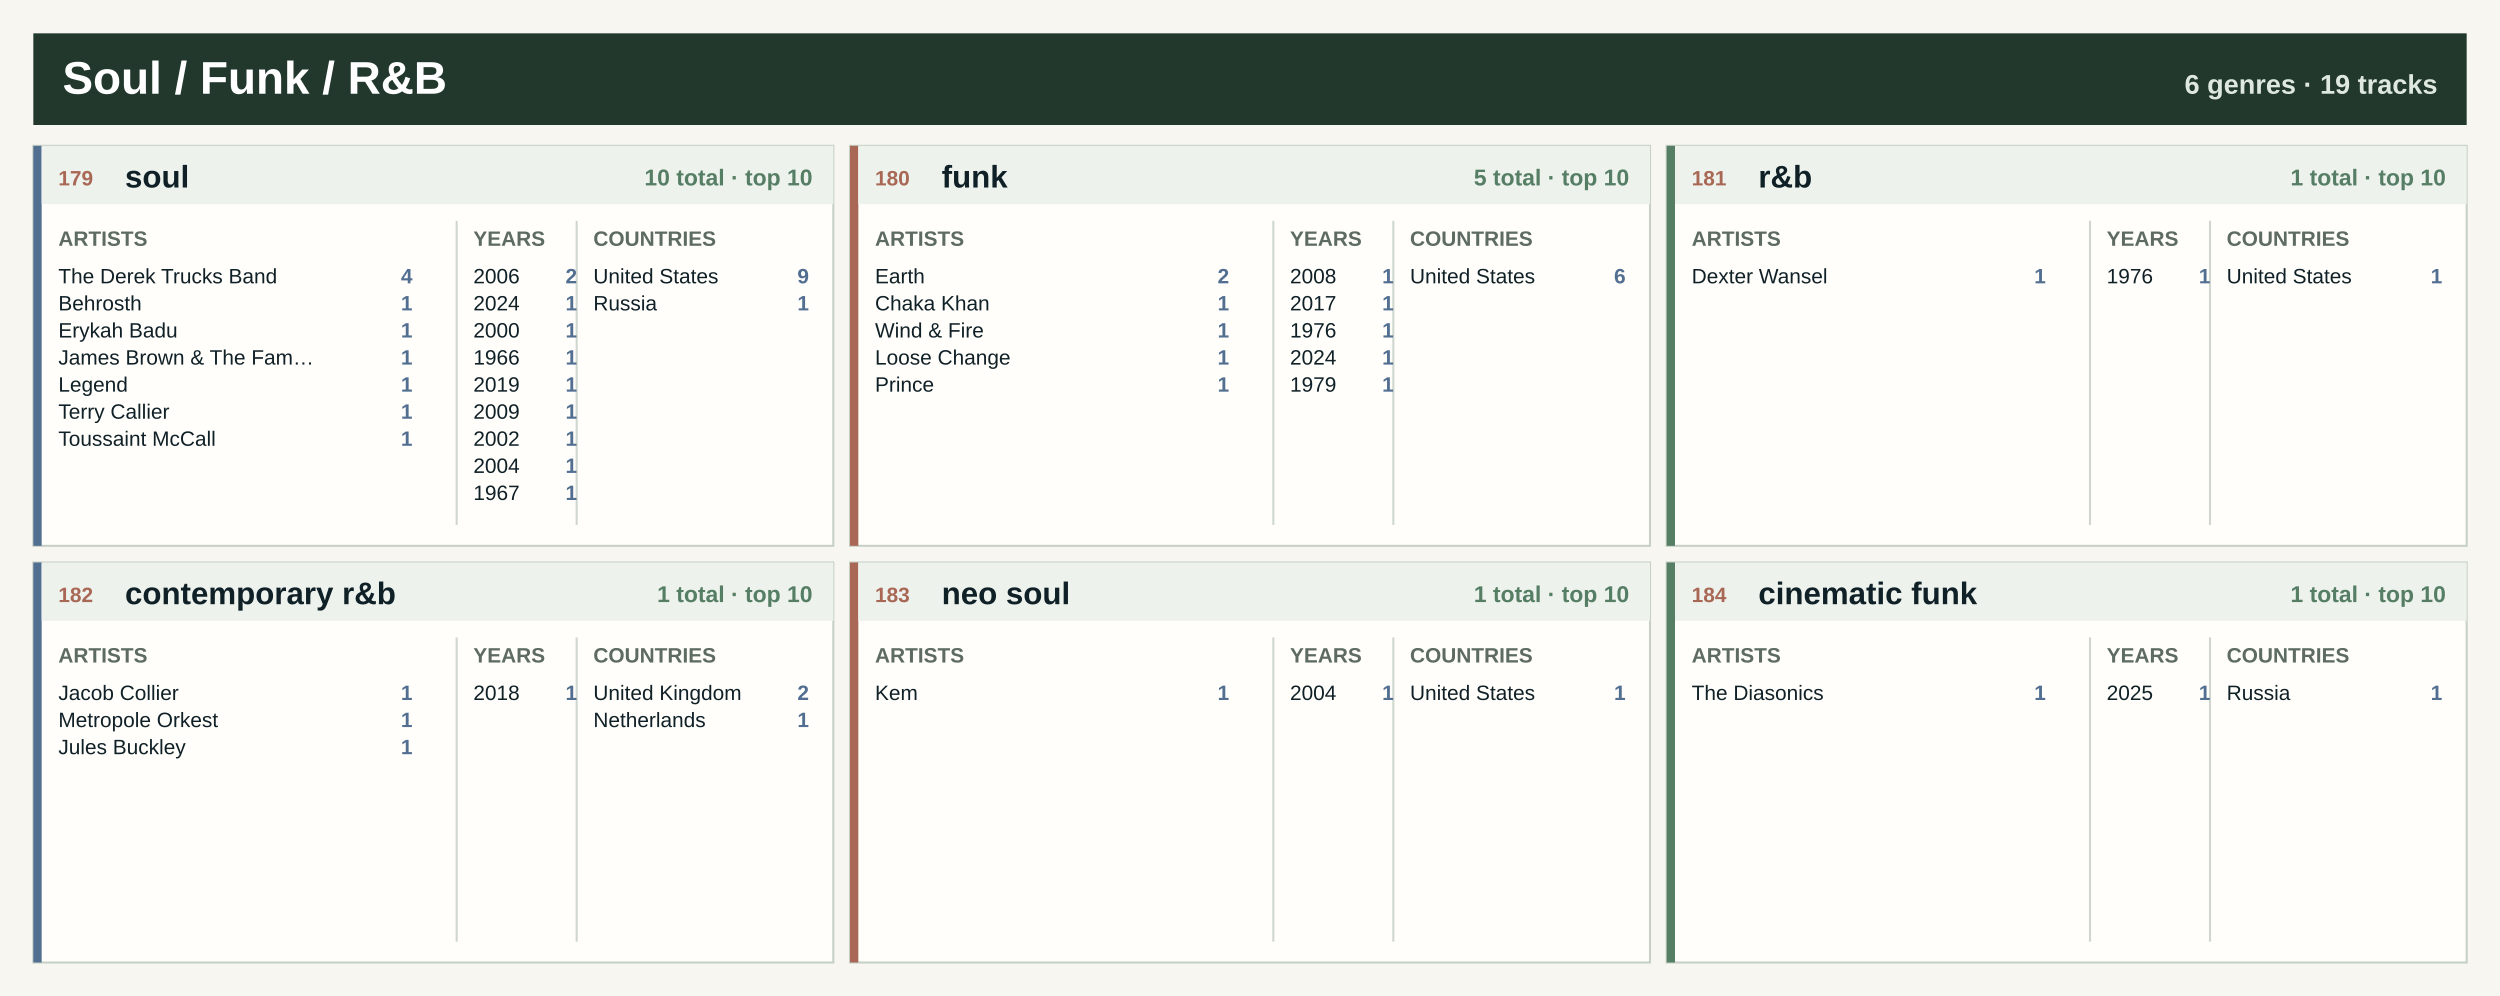
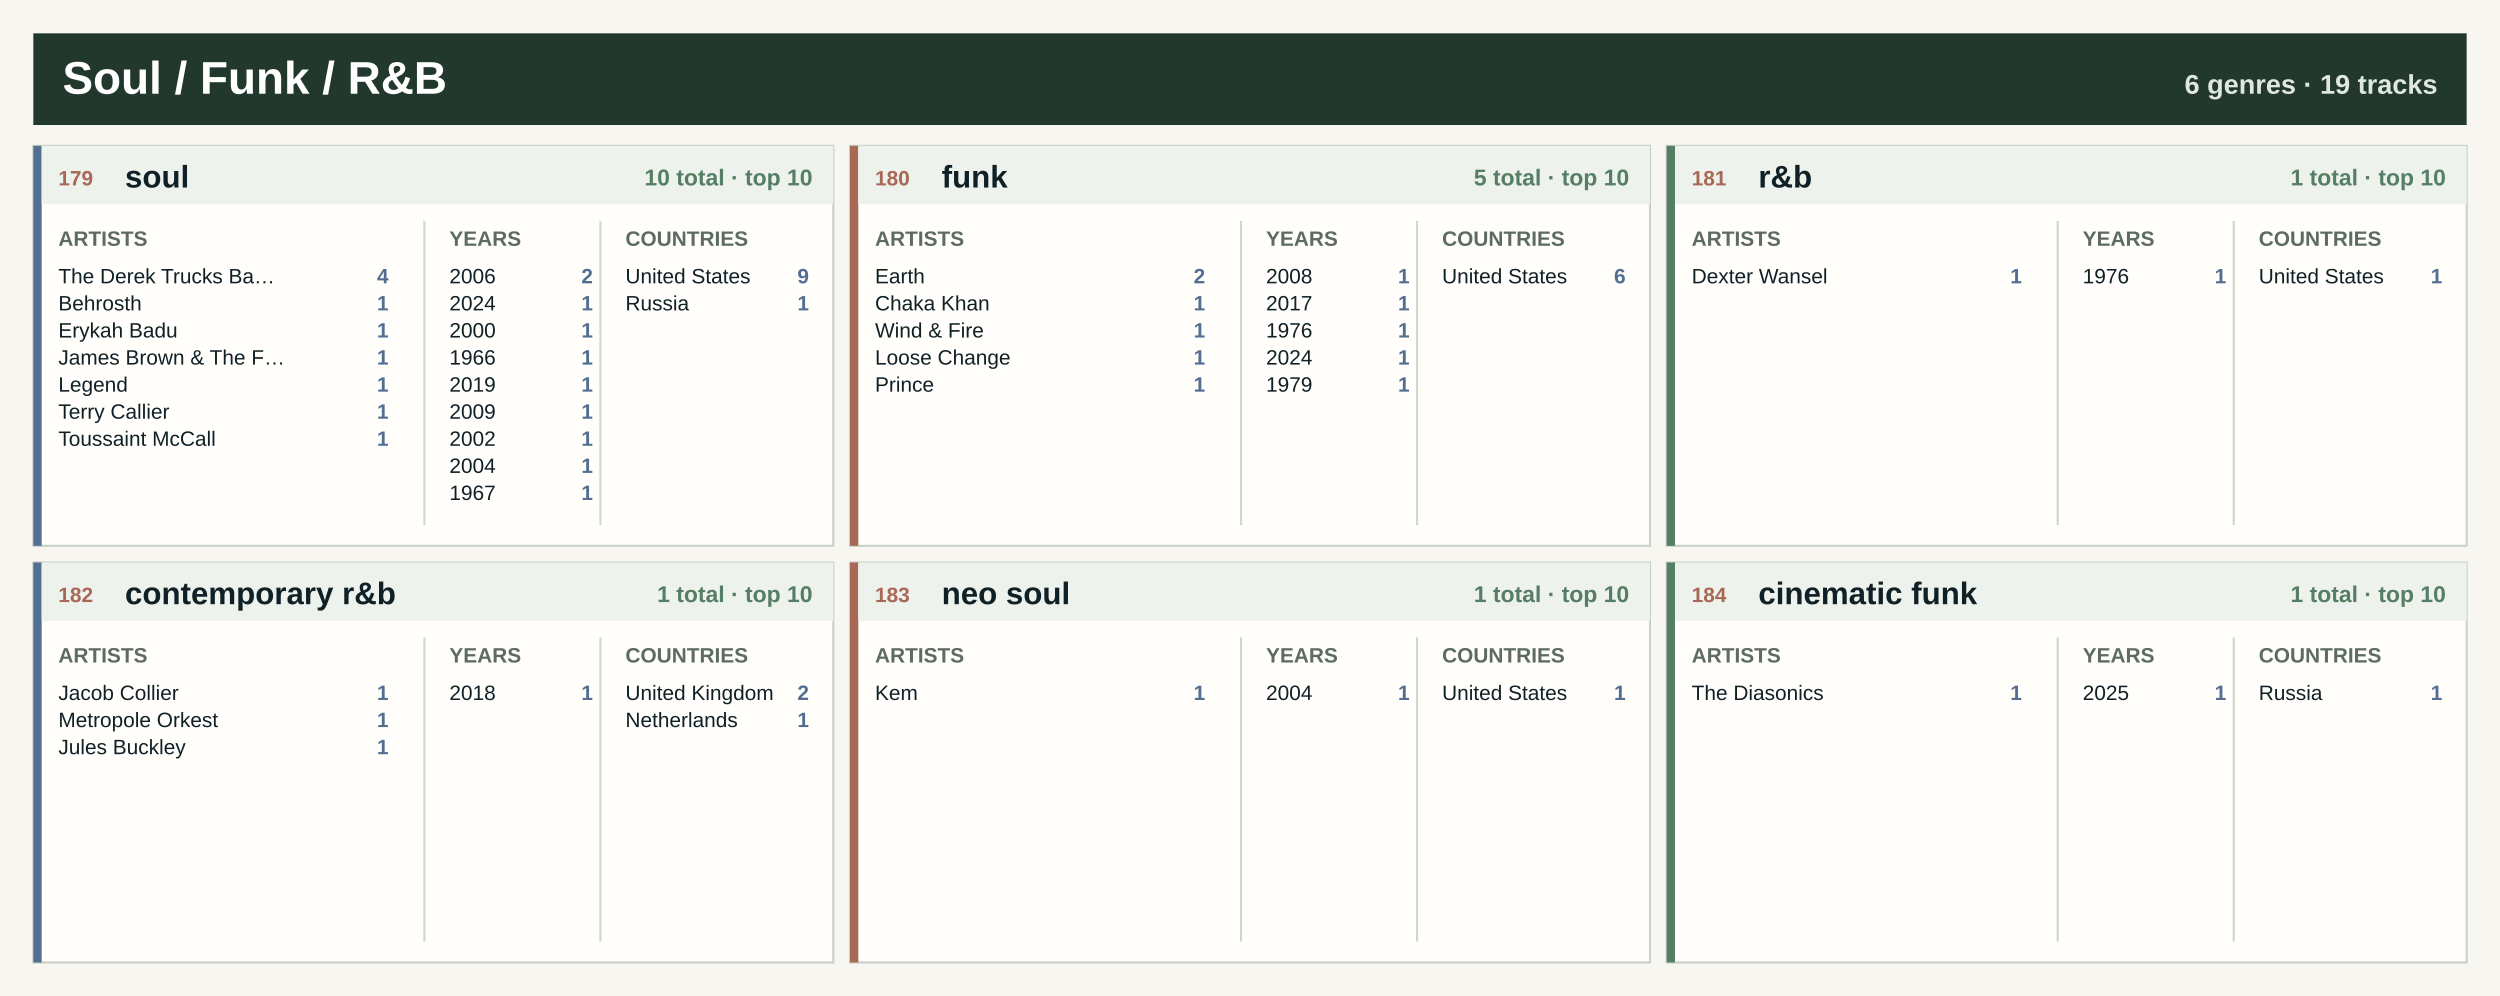
<svg xmlns="http://www.w3.org/2000/svg" width="1200" height="478" viewBox="0 0 1200 478" role="img" aria-label="Soul / Funk / R&amp;B genre atlas">
  <rect width="1200" height="478" fill="#f7f6f0" />
  <rect x="16" y="16" width="1168" height="44" fill="#22382d" />
  <text x="30.0" y="45.0" font-family="Segoe UI, Arial, sans-serif" font-size="22" font-weight="800" fill="#ffffff" text-anchor="start">Soul / Funk / R&amp;B</text>
  <text x="1170.0" y="45.0" font-family="Segoe UI, Arial, sans-serif" font-size="13" font-weight="800" fill="#dfe8df" text-anchor="end">6 genres · 19 tracks</text>
  <rect x="16.0" y="70.0" width="384.0" height="192" fill="#fffefa" stroke="#c7d0c7" />
  <rect x="16.0" y="70.0" width="4" height="192" fill="#526f92" />
  <rect x="20.0" y="70.0" width="380.0" height="28" fill="#edf2ed" />
  <text x="28.0" y="89.0" font-family="Segoe UI, Arial, sans-serif" font-size="10" font-weight="800" fill="#a96855" text-anchor="start">179</text>
  <text x="60.0" y="90.0" font-family="Segoe UI, Arial, sans-serif" font-size="15" font-weight="800" fill="#102027" text-anchor="start">soul</text>
  <text x="390.0" y="89.0" font-family="Segoe UI, Arial, sans-serif" font-size="11" font-weight="800" fill="#557e64" text-anchor="end">10 total · top 10</text>
  <text x="28.0" y="118.0" font-family="Segoe UI, Arial, sans-serif" font-size="10" font-weight="800" fill="#5d6b62" text-anchor="start">ARTISTS</text>
-   <text x="227.2" y="118.0" font-family="Segoe UI, Arial, sans-serif" font-size="10" font-weight="800" fill="#5d6b62" text-anchor="start">YEARS</text>
-   <text x="284.8" y="118.0" font-family="Segoe UI, Arial, sans-serif" font-size="10" font-weight="800" fill="#5d6b62" text-anchor="start">COUNTRIES</text>
-   <line x1="219.2" y1="106" x2="219.2" y2="252" stroke="#cfd6ce" />
-   <line x1="276.8" y1="106" x2="276.8" y2="252" stroke="#cfd6ce" />
-   <text x="28.0" y="136.0" font-family="Segoe UI, Arial, sans-serif" font-size="10" font-weight="400" fill="#102027" text-anchor="start">The Derek Trucks Band</text>
-   <text x="198.0" y="136.0" font-family="Segoe UI, Arial, sans-serif" font-size="10" font-weight="800" fill="#526f92" text-anchor="end">4</text>
+   <text x="215.7" y="118.0" font-family="Segoe UI, Arial, sans-serif" font-size="10" font-weight="800" fill="#5d6b62" text-anchor="start">YEARS</text>
+   <text x="300.2" y="118.0" font-family="Segoe UI, Arial, sans-serif" font-size="10" font-weight="800" fill="#5d6b62" text-anchor="start">COUNTRIES</text>
+   <line x1="203.7" y1="106" x2="203.7" y2="252" stroke="#cfd6ce" />
+   <line x1="288.2" y1="106" x2="288.2" y2="252" stroke="#cfd6ce" />
+   <text x="28.0" y="136.0" font-family="Segoe UI, Arial, sans-serif" font-size="10" font-weight="400" fill="#102027" text-anchor="start">The Derek Trucks Ba…</text>
+   <text x="186.5" y="136.0" font-family="Segoe UI, Arial, sans-serif" font-size="10" font-weight="800" fill="#526f92" text-anchor="end">4</text>
  <text x="28.0" y="149.0" font-family="Segoe UI, Arial, sans-serif" font-size="10" font-weight="400" fill="#102027" text-anchor="start">Behrosth</text>
-   <text x="198.0" y="149.0" font-family="Segoe UI, Arial, sans-serif" font-size="10" font-weight="800" fill="#526f92" text-anchor="end">1</text>
+   <text x="186.5" y="149.0" font-family="Segoe UI, Arial, sans-serif" font-size="10" font-weight="800" fill="#526f92" text-anchor="end">1</text>
  <text x="28.0" y="162.0" font-family="Segoe UI, Arial, sans-serif" font-size="10" font-weight="400" fill="#102027" text-anchor="start">Erykah Badu</text>
-   <text x="198.0" y="162.0" font-family="Segoe UI, Arial, sans-serif" font-size="10" font-weight="800" fill="#526f92" text-anchor="end">1</text>
-   <text x="28.0" y="175.0" font-family="Segoe UI, Arial, sans-serif" font-size="10" font-weight="400" fill="#102027" text-anchor="start">James Brown &amp; The Fam…</text>
-   <text x="198.0" y="175.0" font-family="Segoe UI, Arial, sans-serif" font-size="10" font-weight="800" fill="#526f92" text-anchor="end">1</text>
+   <text x="186.5" y="162.0" font-family="Segoe UI, Arial, sans-serif" font-size="10" font-weight="800" fill="#526f92" text-anchor="end">1</text>
+   <text x="28.0" y="175.0" font-family="Segoe UI, Arial, sans-serif" font-size="10" font-weight="400" fill="#102027" text-anchor="start">James Brown &amp; The F…</text>
+   <text x="186.5" y="175.0" font-family="Segoe UI, Arial, sans-serif" font-size="10" font-weight="800" fill="#526f92" text-anchor="end">1</text>
  <text x="28.0" y="188.0" font-family="Segoe UI, Arial, sans-serif" font-size="10" font-weight="400" fill="#102027" text-anchor="start">Legend</text>
-   <text x="198.0" y="188.0" font-family="Segoe UI, Arial, sans-serif" font-size="10" font-weight="800" fill="#526f92" text-anchor="end">1</text>
+   <text x="186.5" y="188.0" font-family="Segoe UI, Arial, sans-serif" font-size="10" font-weight="800" fill="#526f92" text-anchor="end">1</text>
  <text x="28.0" y="201.0" font-family="Segoe UI, Arial, sans-serif" font-size="10" font-weight="400" fill="#102027" text-anchor="start">Terry Callier</text>
-   <text x="198.0" y="201.0" font-family="Segoe UI, Arial, sans-serif" font-size="10" font-weight="800" fill="#526f92" text-anchor="end">1</text>
+   <text x="186.5" y="201.0" font-family="Segoe UI, Arial, sans-serif" font-size="10" font-weight="800" fill="#526f92" text-anchor="end">1</text>
  <text x="28.0" y="214.0" font-family="Segoe UI, Arial, sans-serif" font-size="10" font-weight="400" fill="#102027" text-anchor="start">Toussaint McCall</text>
-   <text x="198.0" y="214.0" font-family="Segoe UI, Arial, sans-serif" font-size="10" font-weight="800" fill="#526f92" text-anchor="end">1</text>
-   <text x="227.2" y="136.0" font-family="Segoe UI, Arial, sans-serif" font-size="10" font-weight="400" fill="#102027" text-anchor="start">2006</text>
-   <text x="277.0" y="136.0" font-family="Segoe UI, Arial, sans-serif" font-size="10" font-weight="800" fill="#526f92" text-anchor="end">2</text>
-   <text x="227.2" y="149.0" font-family="Segoe UI, Arial, sans-serif" font-size="10" font-weight="400" fill="#102027" text-anchor="start">2024</text>
-   <text x="277.0" y="149.0" font-family="Segoe UI, Arial, sans-serif" font-size="10" font-weight="800" fill="#526f92" text-anchor="end">1</text>
-   <text x="227.2" y="162.0" font-family="Segoe UI, Arial, sans-serif" font-size="10" font-weight="400" fill="#102027" text-anchor="start">2000</text>
-   <text x="277.0" y="162.0" font-family="Segoe UI, Arial, sans-serif" font-size="10" font-weight="800" fill="#526f92" text-anchor="end">1</text>
-   <text x="227.2" y="175.0" font-family="Segoe UI, Arial, sans-serif" font-size="10" font-weight="400" fill="#102027" text-anchor="start">1966</text>
-   <text x="277.0" y="175.0" font-family="Segoe UI, Arial, sans-serif" font-size="10" font-weight="800" fill="#526f92" text-anchor="end">1</text>
-   <text x="227.2" y="188.0" font-family="Segoe UI, Arial, sans-serif" font-size="10" font-weight="400" fill="#102027" text-anchor="start">2019</text>
-   <text x="277.0" y="188.0" font-family="Segoe UI, Arial, sans-serif" font-size="10" font-weight="800" fill="#526f92" text-anchor="end">1</text>
-   <text x="227.2" y="201.0" font-family="Segoe UI, Arial, sans-serif" font-size="10" font-weight="400" fill="#102027" text-anchor="start">2009</text>
-   <text x="277.0" y="201.0" font-family="Segoe UI, Arial, sans-serif" font-size="10" font-weight="800" fill="#526f92" text-anchor="end">1</text>
-   <text x="227.2" y="214.0" font-family="Segoe UI, Arial, sans-serif" font-size="10" font-weight="400" fill="#102027" text-anchor="start">2002</text>
-   <text x="277.0" y="214.0" font-family="Segoe UI, Arial, sans-serif" font-size="10" font-weight="800" fill="#526f92" text-anchor="end">1</text>
-   <text x="227.2" y="227.0" font-family="Segoe UI, Arial, sans-serif" font-size="10" font-weight="400" fill="#102027" text-anchor="start">2004</text>
-   <text x="277.0" y="227.0" font-family="Segoe UI, Arial, sans-serif" font-size="10" font-weight="800" fill="#526f92" text-anchor="end">1</text>
-   <text x="227.2" y="240.0" font-family="Segoe UI, Arial, sans-serif" font-size="10" font-weight="400" fill="#102027" text-anchor="start">1967</text>
-   <text x="277.0" y="240.0" font-family="Segoe UI, Arial, sans-serif" font-size="10" font-weight="800" fill="#526f92" text-anchor="end">1</text>
-   <text x="284.8" y="136.0" font-family="Segoe UI, Arial, sans-serif" font-size="10" font-weight="400" fill="#102027" text-anchor="start">United States</text>
+   <text x="186.5" y="214.0" font-family="Segoe UI, Arial, sans-serif" font-size="10" font-weight="800" fill="#526f92" text-anchor="end">1</text>
+   <text x="215.7" y="136.0" font-family="Segoe UI, Arial, sans-serif" font-size="10" font-weight="400" fill="#102027" text-anchor="start">2006</text>
+   <text x="284.6" y="136.0" font-family="Segoe UI, Arial, sans-serif" font-size="10" font-weight="800" fill="#526f92" text-anchor="end">2</text>
+   <text x="215.7" y="149.0" font-family="Segoe UI, Arial, sans-serif" font-size="10" font-weight="400" fill="#102027" text-anchor="start">2024</text>
+   <text x="284.6" y="149.0" font-family="Segoe UI, Arial, sans-serif" font-size="10" font-weight="800" fill="#526f92" text-anchor="end">1</text>
+   <text x="215.7" y="162.0" font-family="Segoe UI, Arial, sans-serif" font-size="10" font-weight="400" fill="#102027" text-anchor="start">2000</text>
+   <text x="284.6" y="162.0" font-family="Segoe UI, Arial, sans-serif" font-size="10" font-weight="800" fill="#526f92" text-anchor="end">1</text>
+   <text x="215.7" y="175.0" font-family="Segoe UI, Arial, sans-serif" font-size="10" font-weight="400" fill="#102027" text-anchor="start">1966</text>
+   <text x="284.6" y="175.0" font-family="Segoe UI, Arial, sans-serif" font-size="10" font-weight="800" fill="#526f92" text-anchor="end">1</text>
+   <text x="215.7" y="188.0" font-family="Segoe UI, Arial, sans-serif" font-size="10" font-weight="400" fill="#102027" text-anchor="start">2019</text>
+   <text x="284.6" y="188.0" font-family="Segoe UI, Arial, sans-serif" font-size="10" font-weight="800" fill="#526f92" text-anchor="end">1</text>
+   <text x="215.7" y="201.0" font-family="Segoe UI, Arial, sans-serif" font-size="10" font-weight="400" fill="#102027" text-anchor="start">2009</text>
+   <text x="284.6" y="201.0" font-family="Segoe UI, Arial, sans-serif" font-size="10" font-weight="800" fill="#526f92" text-anchor="end">1</text>
+   <text x="215.7" y="214.0" font-family="Segoe UI, Arial, sans-serif" font-size="10" font-weight="400" fill="#102027" text-anchor="start">2002</text>
+   <text x="284.6" y="214.0" font-family="Segoe UI, Arial, sans-serif" font-size="10" font-weight="800" fill="#526f92" text-anchor="end">1</text>
+   <text x="215.7" y="227.0" font-family="Segoe UI, Arial, sans-serif" font-size="10" font-weight="400" fill="#102027" text-anchor="start">2004</text>
+   <text x="284.6" y="227.0" font-family="Segoe UI, Arial, sans-serif" font-size="10" font-weight="800" fill="#526f92" text-anchor="end">1</text>
+   <text x="215.7" y="240.0" font-family="Segoe UI, Arial, sans-serif" font-size="10" font-weight="400" fill="#102027" text-anchor="start">1967</text>
+   <text x="284.6" y="240.0" font-family="Segoe UI, Arial, sans-serif" font-size="10" font-weight="800" fill="#526f92" text-anchor="end">1</text>
+   <text x="300.2" y="136.0" font-family="Segoe UI, Arial, sans-serif" font-size="10" font-weight="400" fill="#102027" text-anchor="start">United States</text>
  <text x="388.3" y="136.0" font-family="Segoe UI, Arial, sans-serif" font-size="10" font-weight="800" fill="#526f92" text-anchor="end">9</text>
-   <text x="284.8" y="149.0" font-family="Segoe UI, Arial, sans-serif" font-size="10" font-weight="400" fill="#102027" text-anchor="start">Russia</text>
+   <text x="300.2" y="149.0" font-family="Segoe UI, Arial, sans-serif" font-size="10" font-weight="400" fill="#102027" text-anchor="start">Russia</text>
  <text x="388.3" y="149.0" font-family="Segoe UI, Arial, sans-serif" font-size="10" font-weight="800" fill="#526f92" text-anchor="end">1</text>
  <rect x="408.0" y="70.0" width="384.0" height="192" fill="#fffefa" stroke="#c7d0c7" />
  <rect x="408.0" y="70.0" width="4" height="192" fill="#a96855" />
  <rect x="412.0" y="70.0" width="380.0" height="28" fill="#edf2ed" />
  <text x="420.0" y="89.0" font-family="Segoe UI, Arial, sans-serif" font-size="10" font-weight="800" fill="#a96855" text-anchor="start">180</text>
  <text x="452.0" y="90.0" font-family="Segoe UI, Arial, sans-serif" font-size="15" font-weight="800" fill="#102027" text-anchor="start">funk</text>
  <text x="782.0" y="89.0" font-family="Segoe UI, Arial, sans-serif" font-size="11" font-weight="800" fill="#557e64" text-anchor="end">5 total · top 10</text>
  <text x="420.0" y="118.0" font-family="Segoe UI, Arial, sans-serif" font-size="10" font-weight="800" fill="#5d6b62" text-anchor="start">ARTISTS</text>
-   <text x="619.2" y="118.0" font-family="Segoe UI, Arial, sans-serif" font-size="10" font-weight="800" fill="#5d6b62" text-anchor="start">YEARS</text>
-   <text x="676.8" y="118.0" font-family="Segoe UI, Arial, sans-serif" font-size="10" font-weight="800" fill="#5d6b62" text-anchor="start">COUNTRIES</text>
-   <line x1="611.2" y1="106" x2="611.2" y2="252" stroke="#cfd6ce" />
-   <line x1="668.8" y1="106" x2="668.8" y2="252" stroke="#cfd6ce" />
+   <text x="607.7" y="118.0" font-family="Segoe UI, Arial, sans-serif" font-size="10" font-weight="800" fill="#5d6b62" text-anchor="start">YEARS</text>
+   <text x="692.2" y="118.0" font-family="Segoe UI, Arial, sans-serif" font-size="10" font-weight="800" fill="#5d6b62" text-anchor="start">COUNTRIES</text>
+   <line x1="595.7" y1="106" x2="595.7" y2="252" stroke="#cfd6ce" />
+   <line x1="680.2" y1="106" x2="680.2" y2="252" stroke="#cfd6ce" />
  <text x="420.0" y="136.0" font-family="Segoe UI, Arial, sans-serif" font-size="10" font-weight="400" fill="#102027" text-anchor="start">Earth</text>
-   <text x="590.0" y="136.0" font-family="Segoe UI, Arial, sans-serif" font-size="10" font-weight="800" fill="#526f92" text-anchor="end">2</text>
+   <text x="578.5" y="136.0" font-family="Segoe UI, Arial, sans-serif" font-size="10" font-weight="800" fill="#526f92" text-anchor="end">2</text>
  <text x="420.0" y="149.0" font-family="Segoe UI, Arial, sans-serif" font-size="10" font-weight="400" fill="#102027" text-anchor="start">Chaka Khan</text>
-   <text x="590.0" y="149.0" font-family="Segoe UI, Arial, sans-serif" font-size="10" font-weight="800" fill="#526f92" text-anchor="end">1</text>
+   <text x="578.5" y="149.0" font-family="Segoe UI, Arial, sans-serif" font-size="10" font-weight="800" fill="#526f92" text-anchor="end">1</text>
  <text x="420.0" y="162.0" font-family="Segoe UI, Arial, sans-serif" font-size="10" font-weight="400" fill="#102027" text-anchor="start">Wind &amp; Fire</text>
-   <text x="590.0" y="162.0" font-family="Segoe UI, Arial, sans-serif" font-size="10" font-weight="800" fill="#526f92" text-anchor="end">1</text>
+   <text x="578.5" y="162.0" font-family="Segoe UI, Arial, sans-serif" font-size="10" font-weight="800" fill="#526f92" text-anchor="end">1</text>
  <text x="420.0" y="175.0" font-family="Segoe UI, Arial, sans-serif" font-size="10" font-weight="400" fill="#102027" text-anchor="start">Loose Change</text>
-   <text x="590.0" y="175.0" font-family="Segoe UI, Arial, sans-serif" font-size="10" font-weight="800" fill="#526f92" text-anchor="end">1</text>
+   <text x="578.5" y="175.0" font-family="Segoe UI, Arial, sans-serif" font-size="10" font-weight="800" fill="#526f92" text-anchor="end">1</text>
  <text x="420.0" y="188.0" font-family="Segoe UI, Arial, sans-serif" font-size="10" font-weight="400" fill="#102027" text-anchor="start">Prince</text>
-   <text x="590.0" y="188.0" font-family="Segoe UI, Arial, sans-serif" font-size="10" font-weight="800" fill="#526f92" text-anchor="end">1</text>
-   <text x="619.2" y="136.0" font-family="Segoe UI, Arial, sans-serif" font-size="10" font-weight="400" fill="#102027" text-anchor="start">2008</text>
-   <text x="669.0" y="136.0" font-family="Segoe UI, Arial, sans-serif" font-size="10" font-weight="800" fill="#526f92" text-anchor="end">1</text>
-   <text x="619.2" y="149.0" font-family="Segoe UI, Arial, sans-serif" font-size="10" font-weight="400" fill="#102027" text-anchor="start">2017</text>
-   <text x="669.0" y="149.0" font-family="Segoe UI, Arial, sans-serif" font-size="10" font-weight="800" fill="#526f92" text-anchor="end">1</text>
-   <text x="619.2" y="162.0" font-family="Segoe UI, Arial, sans-serif" font-size="10" font-weight="400" fill="#102027" text-anchor="start">1976</text>
-   <text x="669.0" y="162.0" font-family="Segoe UI, Arial, sans-serif" font-size="10" font-weight="800" fill="#526f92" text-anchor="end">1</text>
-   <text x="619.2" y="175.0" font-family="Segoe UI, Arial, sans-serif" font-size="10" font-weight="400" fill="#102027" text-anchor="start">2024</text>
-   <text x="669.0" y="175.0" font-family="Segoe UI, Arial, sans-serif" font-size="10" font-weight="800" fill="#526f92" text-anchor="end">1</text>
-   <text x="619.2" y="188.0" font-family="Segoe UI, Arial, sans-serif" font-size="10" font-weight="400" fill="#102027" text-anchor="start">1979</text>
-   <text x="669.0" y="188.0" font-family="Segoe UI, Arial, sans-serif" font-size="10" font-weight="800" fill="#526f92" text-anchor="end">1</text>
-   <text x="676.8" y="136.0" font-family="Segoe UI, Arial, sans-serif" font-size="10" font-weight="400" fill="#102027" text-anchor="start">United States</text>
+   <text x="578.5" y="188.0" font-family="Segoe UI, Arial, sans-serif" font-size="10" font-weight="800" fill="#526f92" text-anchor="end">1</text>
+   <text x="607.7" y="136.0" font-family="Segoe UI, Arial, sans-serif" font-size="10" font-weight="400" fill="#102027" text-anchor="start">2008</text>
+   <text x="676.6" y="136.0" font-family="Segoe UI, Arial, sans-serif" font-size="10" font-weight="800" fill="#526f92" text-anchor="end">1</text>
+   <text x="607.7" y="149.0" font-family="Segoe UI, Arial, sans-serif" font-size="10" font-weight="400" fill="#102027" text-anchor="start">2017</text>
+   <text x="676.6" y="149.0" font-family="Segoe UI, Arial, sans-serif" font-size="10" font-weight="800" fill="#526f92" text-anchor="end">1</text>
+   <text x="607.7" y="162.0" font-family="Segoe UI, Arial, sans-serif" font-size="10" font-weight="400" fill="#102027" text-anchor="start">1976</text>
+   <text x="676.6" y="162.0" font-family="Segoe UI, Arial, sans-serif" font-size="10" font-weight="800" fill="#526f92" text-anchor="end">1</text>
+   <text x="607.7" y="175.0" font-family="Segoe UI, Arial, sans-serif" font-size="10" font-weight="400" fill="#102027" text-anchor="start">2024</text>
+   <text x="676.6" y="175.0" font-family="Segoe UI, Arial, sans-serif" font-size="10" font-weight="800" fill="#526f92" text-anchor="end">1</text>
+   <text x="607.7" y="188.0" font-family="Segoe UI, Arial, sans-serif" font-size="10" font-weight="400" fill="#102027" text-anchor="start">1979</text>
+   <text x="676.6" y="188.0" font-family="Segoe UI, Arial, sans-serif" font-size="10" font-weight="800" fill="#526f92" text-anchor="end">1</text>
+   <text x="692.2" y="136.0" font-family="Segoe UI, Arial, sans-serif" font-size="10" font-weight="400" fill="#102027" text-anchor="start">United States</text>
  <text x="780.3" y="136.0" font-family="Segoe UI, Arial, sans-serif" font-size="10" font-weight="800" fill="#526f92" text-anchor="end">6</text>
  <rect x="800.0" y="70.0" width="384.0" height="192" fill="#fffefa" stroke="#c7d0c7" />
  <rect x="800.0" y="70.0" width="4" height="192" fill="#557e64" />
  <rect x="804.0" y="70.0" width="380.0" height="28" fill="#edf2ed" />
  <text x="812.0" y="89.0" font-family="Segoe UI, Arial, sans-serif" font-size="10" font-weight="800" fill="#a96855" text-anchor="start">181</text>
  <text x="844.0" y="90.0" font-family="Segoe UI, Arial, sans-serif" font-size="15" font-weight="800" fill="#102027" text-anchor="start">r&amp;b</text>
  <text x="1174.0" y="89.0" font-family="Segoe UI, Arial, sans-serif" font-size="11" font-weight="800" fill="#557e64" text-anchor="end">1 total · top 10</text>
  <text x="812.0" y="118.0" font-family="Segoe UI, Arial, sans-serif" font-size="10" font-weight="800" fill="#5d6b62" text-anchor="start">ARTISTS</text>
-   <text x="1011.2" y="118.0" font-family="Segoe UI, Arial, sans-serif" font-size="10" font-weight="800" fill="#5d6b62" text-anchor="start">YEARS</text>
-   <text x="1068.8" y="118.0" font-family="Segoe UI, Arial, sans-serif" font-size="10" font-weight="800" fill="#5d6b62" text-anchor="start">COUNTRIES</text>
-   <line x1="1003.2" y1="106" x2="1003.2" y2="252" stroke="#cfd6ce" />
-   <line x1="1060.8" y1="106" x2="1060.8" y2="252" stroke="#cfd6ce" />
+   <text x="999.7" y="118.0" font-family="Segoe UI, Arial, sans-serif" font-size="10" font-weight="800" fill="#5d6b62" text-anchor="start">YEARS</text>
+   <text x="1084.2" y="118.0" font-family="Segoe UI, Arial, sans-serif" font-size="10" font-weight="800" fill="#5d6b62" text-anchor="start">COUNTRIES</text>
+   <line x1="987.7" y1="106" x2="987.7" y2="252" stroke="#cfd6ce" />
+   <line x1="1072.2" y1="106" x2="1072.2" y2="252" stroke="#cfd6ce" />
  <text x="812.0" y="136.0" font-family="Segoe UI, Arial, sans-serif" font-size="10" font-weight="400" fill="#102027" text-anchor="start">Dexter Wansel</text>
-   <text x="982.0" y="136.0" font-family="Segoe UI, Arial, sans-serif" font-size="10" font-weight="800" fill="#526f92" text-anchor="end">1</text>
-   <text x="1011.2" y="136.0" font-family="Segoe UI, Arial, sans-serif" font-size="10" font-weight="400" fill="#102027" text-anchor="start">1976</text>
-   <text x="1061.0" y="136.0" font-family="Segoe UI, Arial, sans-serif" font-size="10" font-weight="800" fill="#526f92" text-anchor="end">1</text>
-   <text x="1068.8" y="136.0" font-family="Segoe UI, Arial, sans-serif" font-size="10" font-weight="400" fill="#102027" text-anchor="start">United States</text>
+   <text x="970.5" y="136.0" font-family="Segoe UI, Arial, sans-serif" font-size="10" font-weight="800" fill="#526f92" text-anchor="end">1</text>
+   <text x="999.7" y="136.0" font-family="Segoe UI, Arial, sans-serif" font-size="10" font-weight="400" fill="#102027" text-anchor="start">1976</text>
+   <text x="1068.6" y="136.0" font-family="Segoe UI, Arial, sans-serif" font-size="10" font-weight="800" fill="#526f92" text-anchor="end">1</text>
+   <text x="1084.2" y="136.0" font-family="Segoe UI, Arial, sans-serif" font-size="10" font-weight="400" fill="#102027" text-anchor="start">United States</text>
  <text x="1172.3" y="136.0" font-family="Segoe UI, Arial, sans-serif" font-size="10" font-weight="800" fill="#526f92" text-anchor="end">1</text>
  <rect x="16.0" y="270.0" width="384.0" height="192" fill="#fffefa" stroke="#c7d0c7" />
  <rect x="16.0" y="270.0" width="4" height="192" fill="#526f92" />
  <rect x="20.0" y="270.0" width="380.0" height="28" fill="#edf2ed" />
  <text x="28.0" y="289.0" font-family="Segoe UI, Arial, sans-serif" font-size="10" font-weight="800" fill="#a96855" text-anchor="start">182</text>
  <text x="60.0" y="290.0" font-family="Segoe UI, Arial, sans-serif" font-size="15" font-weight="800" fill="#102027" text-anchor="start">contemporary r&amp;b</text>
  <text x="390.0" y="289.0" font-family="Segoe UI, Arial, sans-serif" font-size="11" font-weight="800" fill="#557e64" text-anchor="end">1 total · top 10</text>
  <text x="28.0" y="318.0" font-family="Segoe UI, Arial, sans-serif" font-size="10" font-weight="800" fill="#5d6b62" text-anchor="start">ARTISTS</text>
-   <text x="227.2" y="318.0" font-family="Segoe UI, Arial, sans-serif" font-size="10" font-weight="800" fill="#5d6b62" text-anchor="start">YEARS</text>
-   <text x="284.8" y="318.0" font-family="Segoe UI, Arial, sans-serif" font-size="10" font-weight="800" fill="#5d6b62" text-anchor="start">COUNTRIES</text>
-   <line x1="219.2" y1="306" x2="219.2" y2="452" stroke="#cfd6ce" />
-   <line x1="276.8" y1="306" x2="276.8" y2="452" stroke="#cfd6ce" />
+   <text x="215.7" y="318.0" font-family="Segoe UI, Arial, sans-serif" font-size="10" font-weight="800" fill="#5d6b62" text-anchor="start">YEARS</text>
+   <text x="300.2" y="318.0" font-family="Segoe UI, Arial, sans-serif" font-size="10" font-weight="800" fill="#5d6b62" text-anchor="start">COUNTRIES</text>
+   <line x1="203.7" y1="306" x2="203.7" y2="452" stroke="#cfd6ce" />
+   <line x1="288.2" y1="306" x2="288.2" y2="452" stroke="#cfd6ce" />
  <text x="28.0" y="336.0" font-family="Segoe UI, Arial, sans-serif" font-size="10" font-weight="400" fill="#102027" text-anchor="start">Jacob Collier</text>
-   <text x="198.0" y="336.0" font-family="Segoe UI, Arial, sans-serif" font-size="10" font-weight="800" fill="#526f92" text-anchor="end">1</text>
+   <text x="186.5" y="336.0" font-family="Segoe UI, Arial, sans-serif" font-size="10" font-weight="800" fill="#526f92" text-anchor="end">1</text>
  <text x="28.0" y="349.0" font-family="Segoe UI, Arial, sans-serif" font-size="10" font-weight="400" fill="#102027" text-anchor="start">Metropole Orkest</text>
-   <text x="198.0" y="349.0" font-family="Segoe UI, Arial, sans-serif" font-size="10" font-weight="800" fill="#526f92" text-anchor="end">1</text>
+   <text x="186.5" y="349.0" font-family="Segoe UI, Arial, sans-serif" font-size="10" font-weight="800" fill="#526f92" text-anchor="end">1</text>
  <text x="28.0" y="362.0" font-family="Segoe UI, Arial, sans-serif" font-size="10" font-weight="400" fill="#102027" text-anchor="start">Jules Buckley</text>
-   <text x="198.0" y="362.0" font-family="Segoe UI, Arial, sans-serif" font-size="10" font-weight="800" fill="#526f92" text-anchor="end">1</text>
-   <text x="227.2" y="336.0" font-family="Segoe UI, Arial, sans-serif" font-size="10" font-weight="400" fill="#102027" text-anchor="start">2018</text>
-   <text x="277.0" y="336.0" font-family="Segoe UI, Arial, sans-serif" font-size="10" font-weight="800" fill="#526f92" text-anchor="end">1</text>
-   <text x="284.8" y="336.0" font-family="Segoe UI, Arial, sans-serif" font-size="10" font-weight="400" fill="#102027" text-anchor="start">United Kingdom</text>
+   <text x="186.5" y="362.0" font-family="Segoe UI, Arial, sans-serif" font-size="10" font-weight="800" fill="#526f92" text-anchor="end">1</text>
+   <text x="215.7" y="336.0" font-family="Segoe UI, Arial, sans-serif" font-size="10" font-weight="400" fill="#102027" text-anchor="start">2018</text>
+   <text x="284.6" y="336.0" font-family="Segoe UI, Arial, sans-serif" font-size="10" font-weight="800" fill="#526f92" text-anchor="end">1</text>
+   <text x="300.2" y="336.0" font-family="Segoe UI, Arial, sans-serif" font-size="10" font-weight="400" fill="#102027" text-anchor="start">United Kingdom</text>
  <text x="388.3" y="336.0" font-family="Segoe UI, Arial, sans-serif" font-size="10" font-weight="800" fill="#526f92" text-anchor="end">2</text>
-   <text x="284.8" y="349.0" font-family="Segoe UI, Arial, sans-serif" font-size="10" font-weight="400" fill="#102027" text-anchor="start">Netherlands</text>
+   <text x="300.2" y="349.0" font-family="Segoe UI, Arial, sans-serif" font-size="10" font-weight="400" fill="#102027" text-anchor="start">Netherlands</text>
  <text x="388.3" y="349.0" font-family="Segoe UI, Arial, sans-serif" font-size="10" font-weight="800" fill="#526f92" text-anchor="end">1</text>
  <rect x="408.0" y="270.0" width="384.0" height="192" fill="#fffefa" stroke="#c7d0c7" />
  <rect x="408.0" y="270.0" width="4" height="192" fill="#a96855" />
  <rect x="412.0" y="270.0" width="380.0" height="28" fill="#edf2ed" />
  <text x="420.0" y="289.0" font-family="Segoe UI, Arial, sans-serif" font-size="10" font-weight="800" fill="#a96855" text-anchor="start">183</text>
  <text x="452.0" y="290.0" font-family="Segoe UI, Arial, sans-serif" font-size="15" font-weight="800" fill="#102027" text-anchor="start">neo soul</text>
  <text x="782.0" y="289.0" font-family="Segoe UI, Arial, sans-serif" font-size="11" font-weight="800" fill="#557e64" text-anchor="end">1 total · top 10</text>
  <text x="420.0" y="318.0" font-family="Segoe UI, Arial, sans-serif" font-size="10" font-weight="800" fill="#5d6b62" text-anchor="start">ARTISTS</text>
-   <text x="619.2" y="318.0" font-family="Segoe UI, Arial, sans-serif" font-size="10" font-weight="800" fill="#5d6b62" text-anchor="start">YEARS</text>
-   <text x="676.8" y="318.0" font-family="Segoe UI, Arial, sans-serif" font-size="10" font-weight="800" fill="#5d6b62" text-anchor="start">COUNTRIES</text>
-   <line x1="611.2" y1="306" x2="611.2" y2="452" stroke="#cfd6ce" />
-   <line x1="668.8" y1="306" x2="668.8" y2="452" stroke="#cfd6ce" />
+   <text x="607.7" y="318.0" font-family="Segoe UI, Arial, sans-serif" font-size="10" font-weight="800" fill="#5d6b62" text-anchor="start">YEARS</text>
+   <text x="692.2" y="318.0" font-family="Segoe UI, Arial, sans-serif" font-size="10" font-weight="800" fill="#5d6b62" text-anchor="start">COUNTRIES</text>
+   <line x1="595.7" y1="306" x2="595.7" y2="452" stroke="#cfd6ce" />
+   <line x1="680.2" y1="306" x2="680.2" y2="452" stroke="#cfd6ce" />
  <text x="420.0" y="336.0" font-family="Segoe UI, Arial, sans-serif" font-size="10" font-weight="400" fill="#102027" text-anchor="start">Kem</text>
-   <text x="590.0" y="336.0" font-family="Segoe UI, Arial, sans-serif" font-size="10" font-weight="800" fill="#526f92" text-anchor="end">1</text>
-   <text x="619.2" y="336.0" font-family="Segoe UI, Arial, sans-serif" font-size="10" font-weight="400" fill="#102027" text-anchor="start">2004</text>
-   <text x="669.0" y="336.0" font-family="Segoe UI, Arial, sans-serif" font-size="10" font-weight="800" fill="#526f92" text-anchor="end">1</text>
-   <text x="676.8" y="336.0" font-family="Segoe UI, Arial, sans-serif" font-size="10" font-weight="400" fill="#102027" text-anchor="start">United States</text>
+   <text x="578.5" y="336.0" font-family="Segoe UI, Arial, sans-serif" font-size="10" font-weight="800" fill="#526f92" text-anchor="end">1</text>
+   <text x="607.7" y="336.0" font-family="Segoe UI, Arial, sans-serif" font-size="10" font-weight="400" fill="#102027" text-anchor="start">2004</text>
+   <text x="676.6" y="336.0" font-family="Segoe UI, Arial, sans-serif" font-size="10" font-weight="800" fill="#526f92" text-anchor="end">1</text>
+   <text x="692.2" y="336.0" font-family="Segoe UI, Arial, sans-serif" font-size="10" font-weight="400" fill="#102027" text-anchor="start">United States</text>
  <text x="780.3" y="336.0" font-family="Segoe UI, Arial, sans-serif" font-size="10" font-weight="800" fill="#526f92" text-anchor="end">1</text>
  <rect x="800.0" y="270.0" width="384.0" height="192" fill="#fffefa" stroke="#c7d0c7" />
  <rect x="800.0" y="270.0" width="4" height="192" fill="#557e64" />
  <rect x="804.0" y="270.0" width="380.0" height="28" fill="#edf2ed" />
  <text x="812.0" y="289.0" font-family="Segoe UI, Arial, sans-serif" font-size="10" font-weight="800" fill="#a96855" text-anchor="start">184</text>
  <text x="844.0" y="290.0" font-family="Segoe UI, Arial, sans-serif" font-size="15" font-weight="800" fill="#102027" text-anchor="start">cinematic funk</text>
  <text x="1174.0" y="289.0" font-family="Segoe UI, Arial, sans-serif" font-size="11" font-weight="800" fill="#557e64" text-anchor="end">1 total · top 10</text>
  <text x="812.0" y="318.0" font-family="Segoe UI, Arial, sans-serif" font-size="10" font-weight="800" fill="#5d6b62" text-anchor="start">ARTISTS</text>
-   <text x="1011.2" y="318.0" font-family="Segoe UI, Arial, sans-serif" font-size="10" font-weight="800" fill="#5d6b62" text-anchor="start">YEARS</text>
-   <text x="1068.8" y="318.0" font-family="Segoe UI, Arial, sans-serif" font-size="10" font-weight="800" fill="#5d6b62" text-anchor="start">COUNTRIES</text>
-   <line x1="1003.2" y1="306" x2="1003.2" y2="452" stroke="#cfd6ce" />
-   <line x1="1060.8" y1="306" x2="1060.8" y2="452" stroke="#cfd6ce" />
+   <text x="999.7" y="318.0" font-family="Segoe UI, Arial, sans-serif" font-size="10" font-weight="800" fill="#5d6b62" text-anchor="start">YEARS</text>
+   <text x="1084.2" y="318.0" font-family="Segoe UI, Arial, sans-serif" font-size="10" font-weight="800" fill="#5d6b62" text-anchor="start">COUNTRIES</text>
+   <line x1="987.7" y1="306" x2="987.7" y2="452" stroke="#cfd6ce" />
+   <line x1="1072.2" y1="306" x2="1072.2" y2="452" stroke="#cfd6ce" />
  <text x="812.0" y="336.0" font-family="Segoe UI, Arial, sans-serif" font-size="10" font-weight="400" fill="#102027" text-anchor="start">The Diasonics</text>
-   <text x="982.0" y="336.0" font-family="Segoe UI, Arial, sans-serif" font-size="10" font-weight="800" fill="#526f92" text-anchor="end">1</text>
-   <text x="1011.2" y="336.0" font-family="Segoe UI, Arial, sans-serif" font-size="10" font-weight="400" fill="#102027" text-anchor="start">2025</text>
-   <text x="1061.0" y="336.0" font-family="Segoe UI, Arial, sans-serif" font-size="10" font-weight="800" fill="#526f92" text-anchor="end">1</text>
-   <text x="1068.8" y="336.0" font-family="Segoe UI, Arial, sans-serif" font-size="10" font-weight="400" fill="#102027" text-anchor="start">Russia</text>
+   <text x="970.5" y="336.0" font-family="Segoe UI, Arial, sans-serif" font-size="10" font-weight="800" fill="#526f92" text-anchor="end">1</text>
+   <text x="999.7" y="336.0" font-family="Segoe UI, Arial, sans-serif" font-size="10" font-weight="400" fill="#102027" text-anchor="start">2025</text>
+   <text x="1068.6" y="336.0" font-family="Segoe UI, Arial, sans-serif" font-size="10" font-weight="800" fill="#526f92" text-anchor="end">1</text>
+   <text x="1084.2" y="336.0" font-family="Segoe UI, Arial, sans-serif" font-size="10" font-weight="400" fill="#102027" text-anchor="start">Russia</text>
  <text x="1172.3" y="336.0" font-family="Segoe UI, Arial, sans-serif" font-size="10" font-weight="800" fill="#526f92" text-anchor="end">1</text>
</svg>
